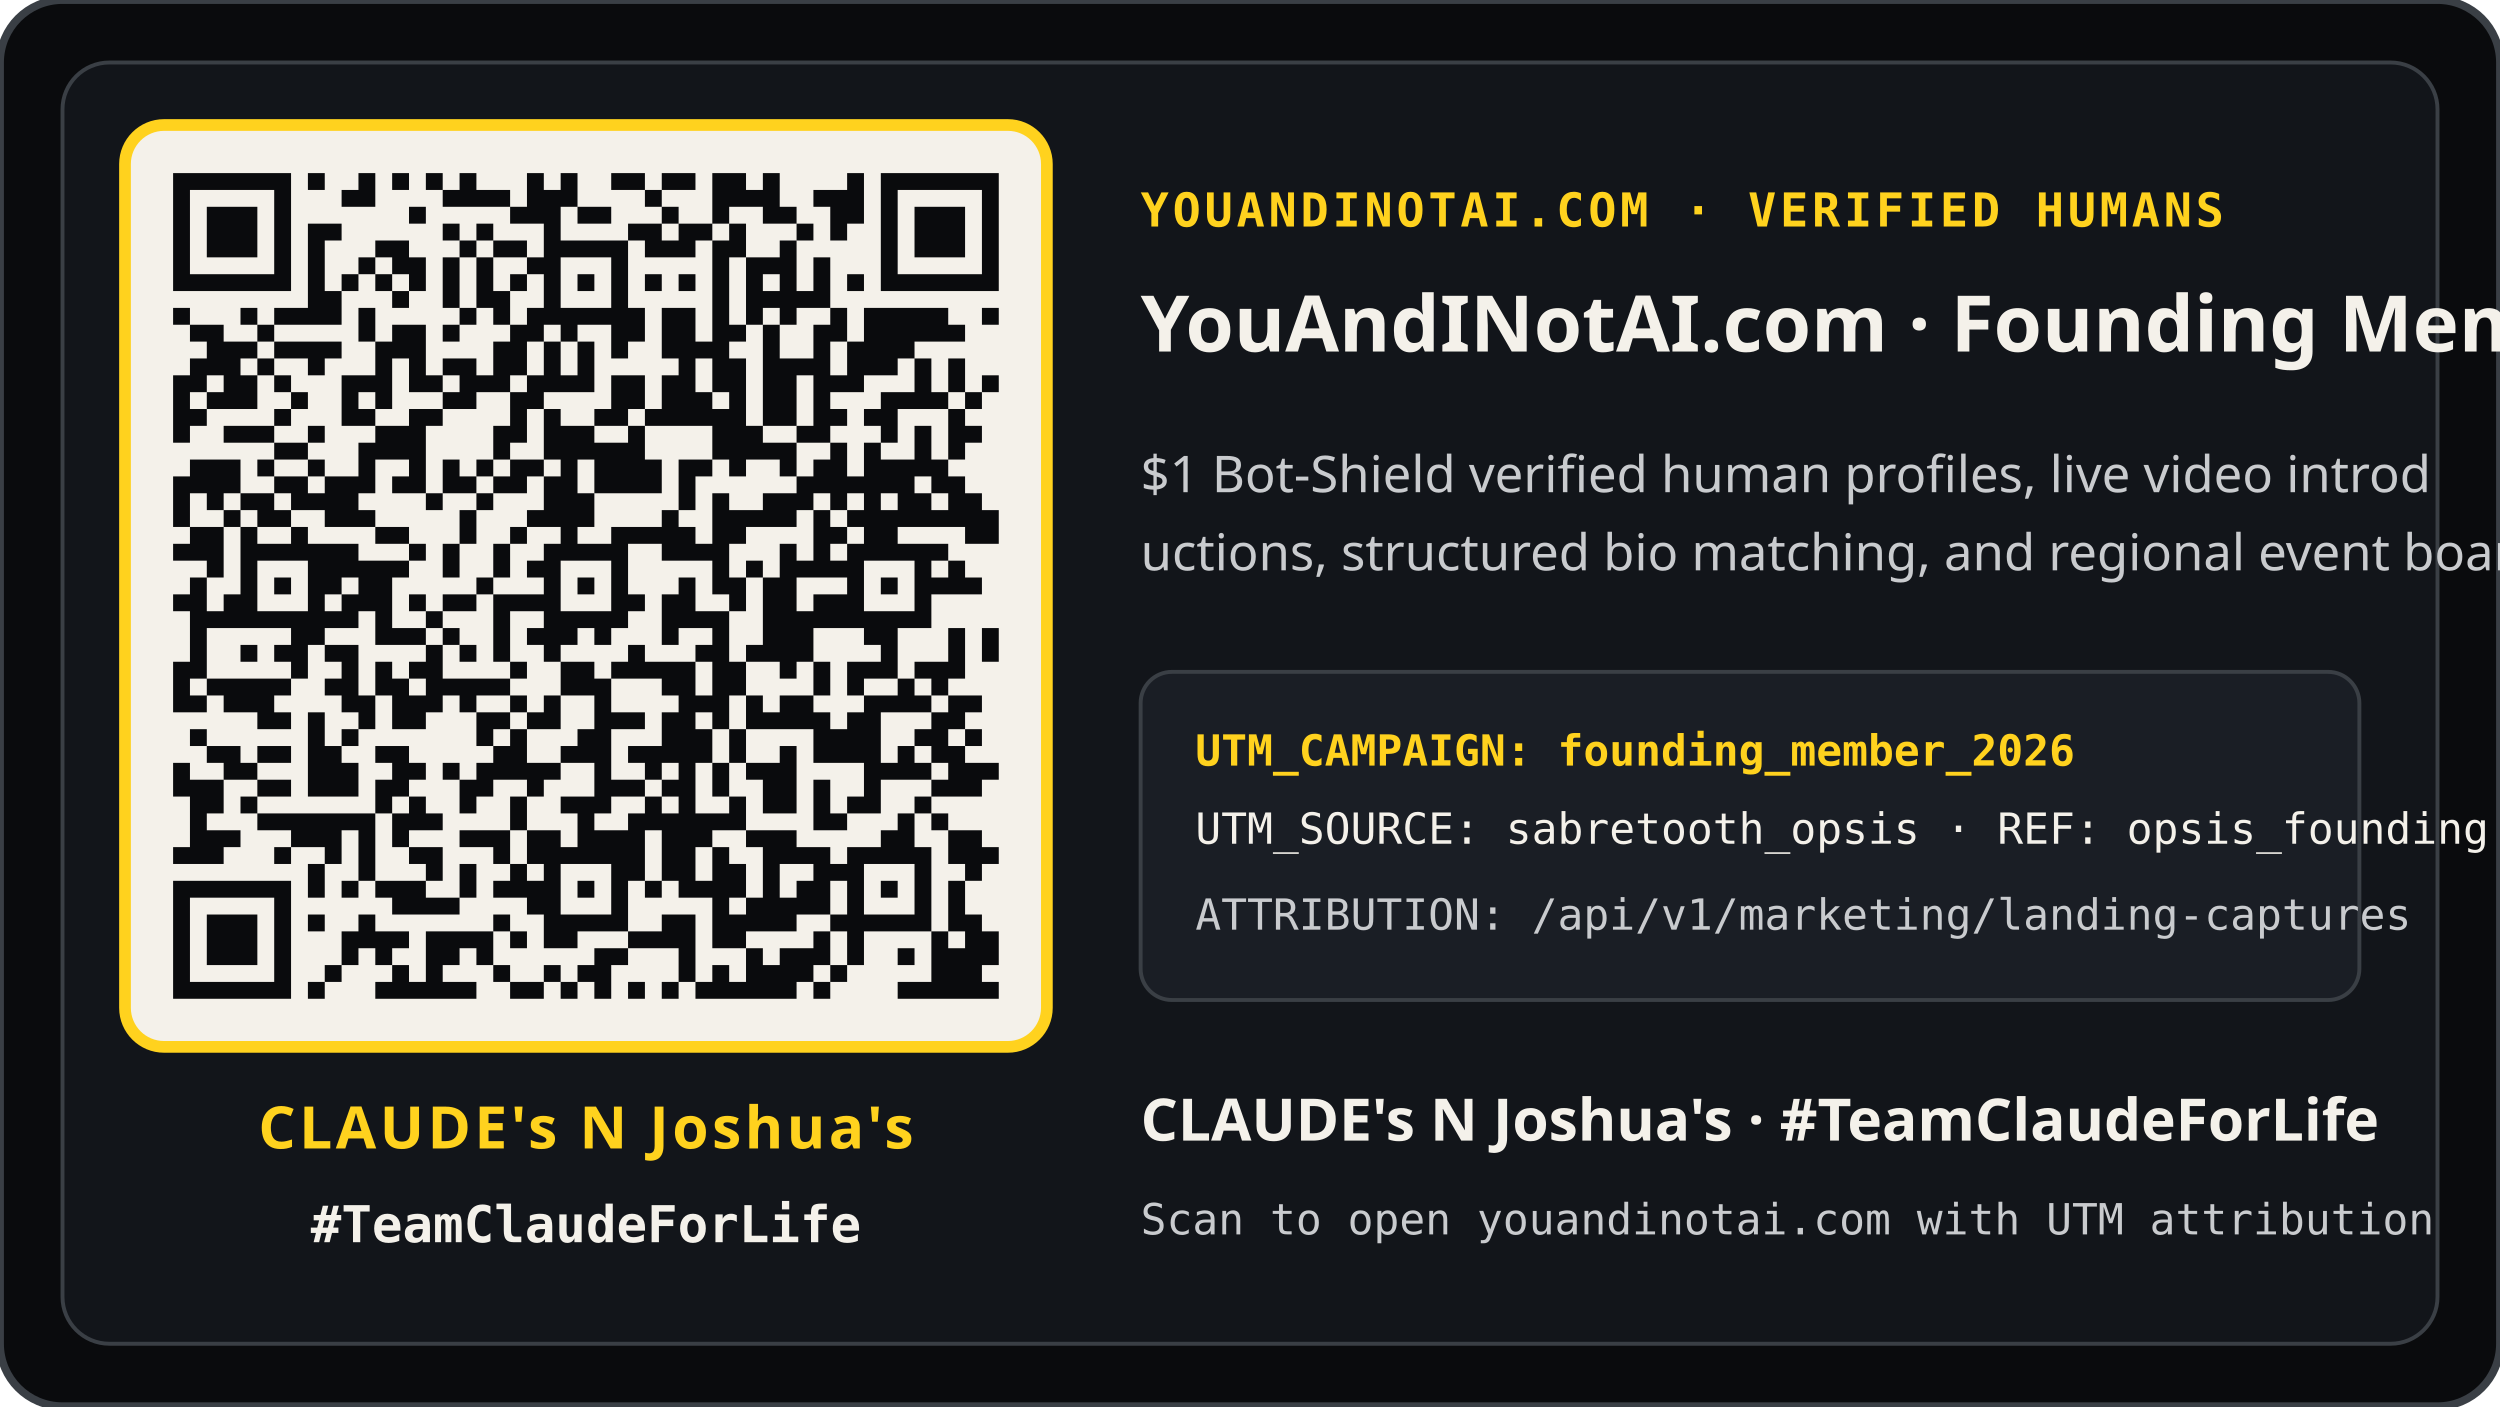
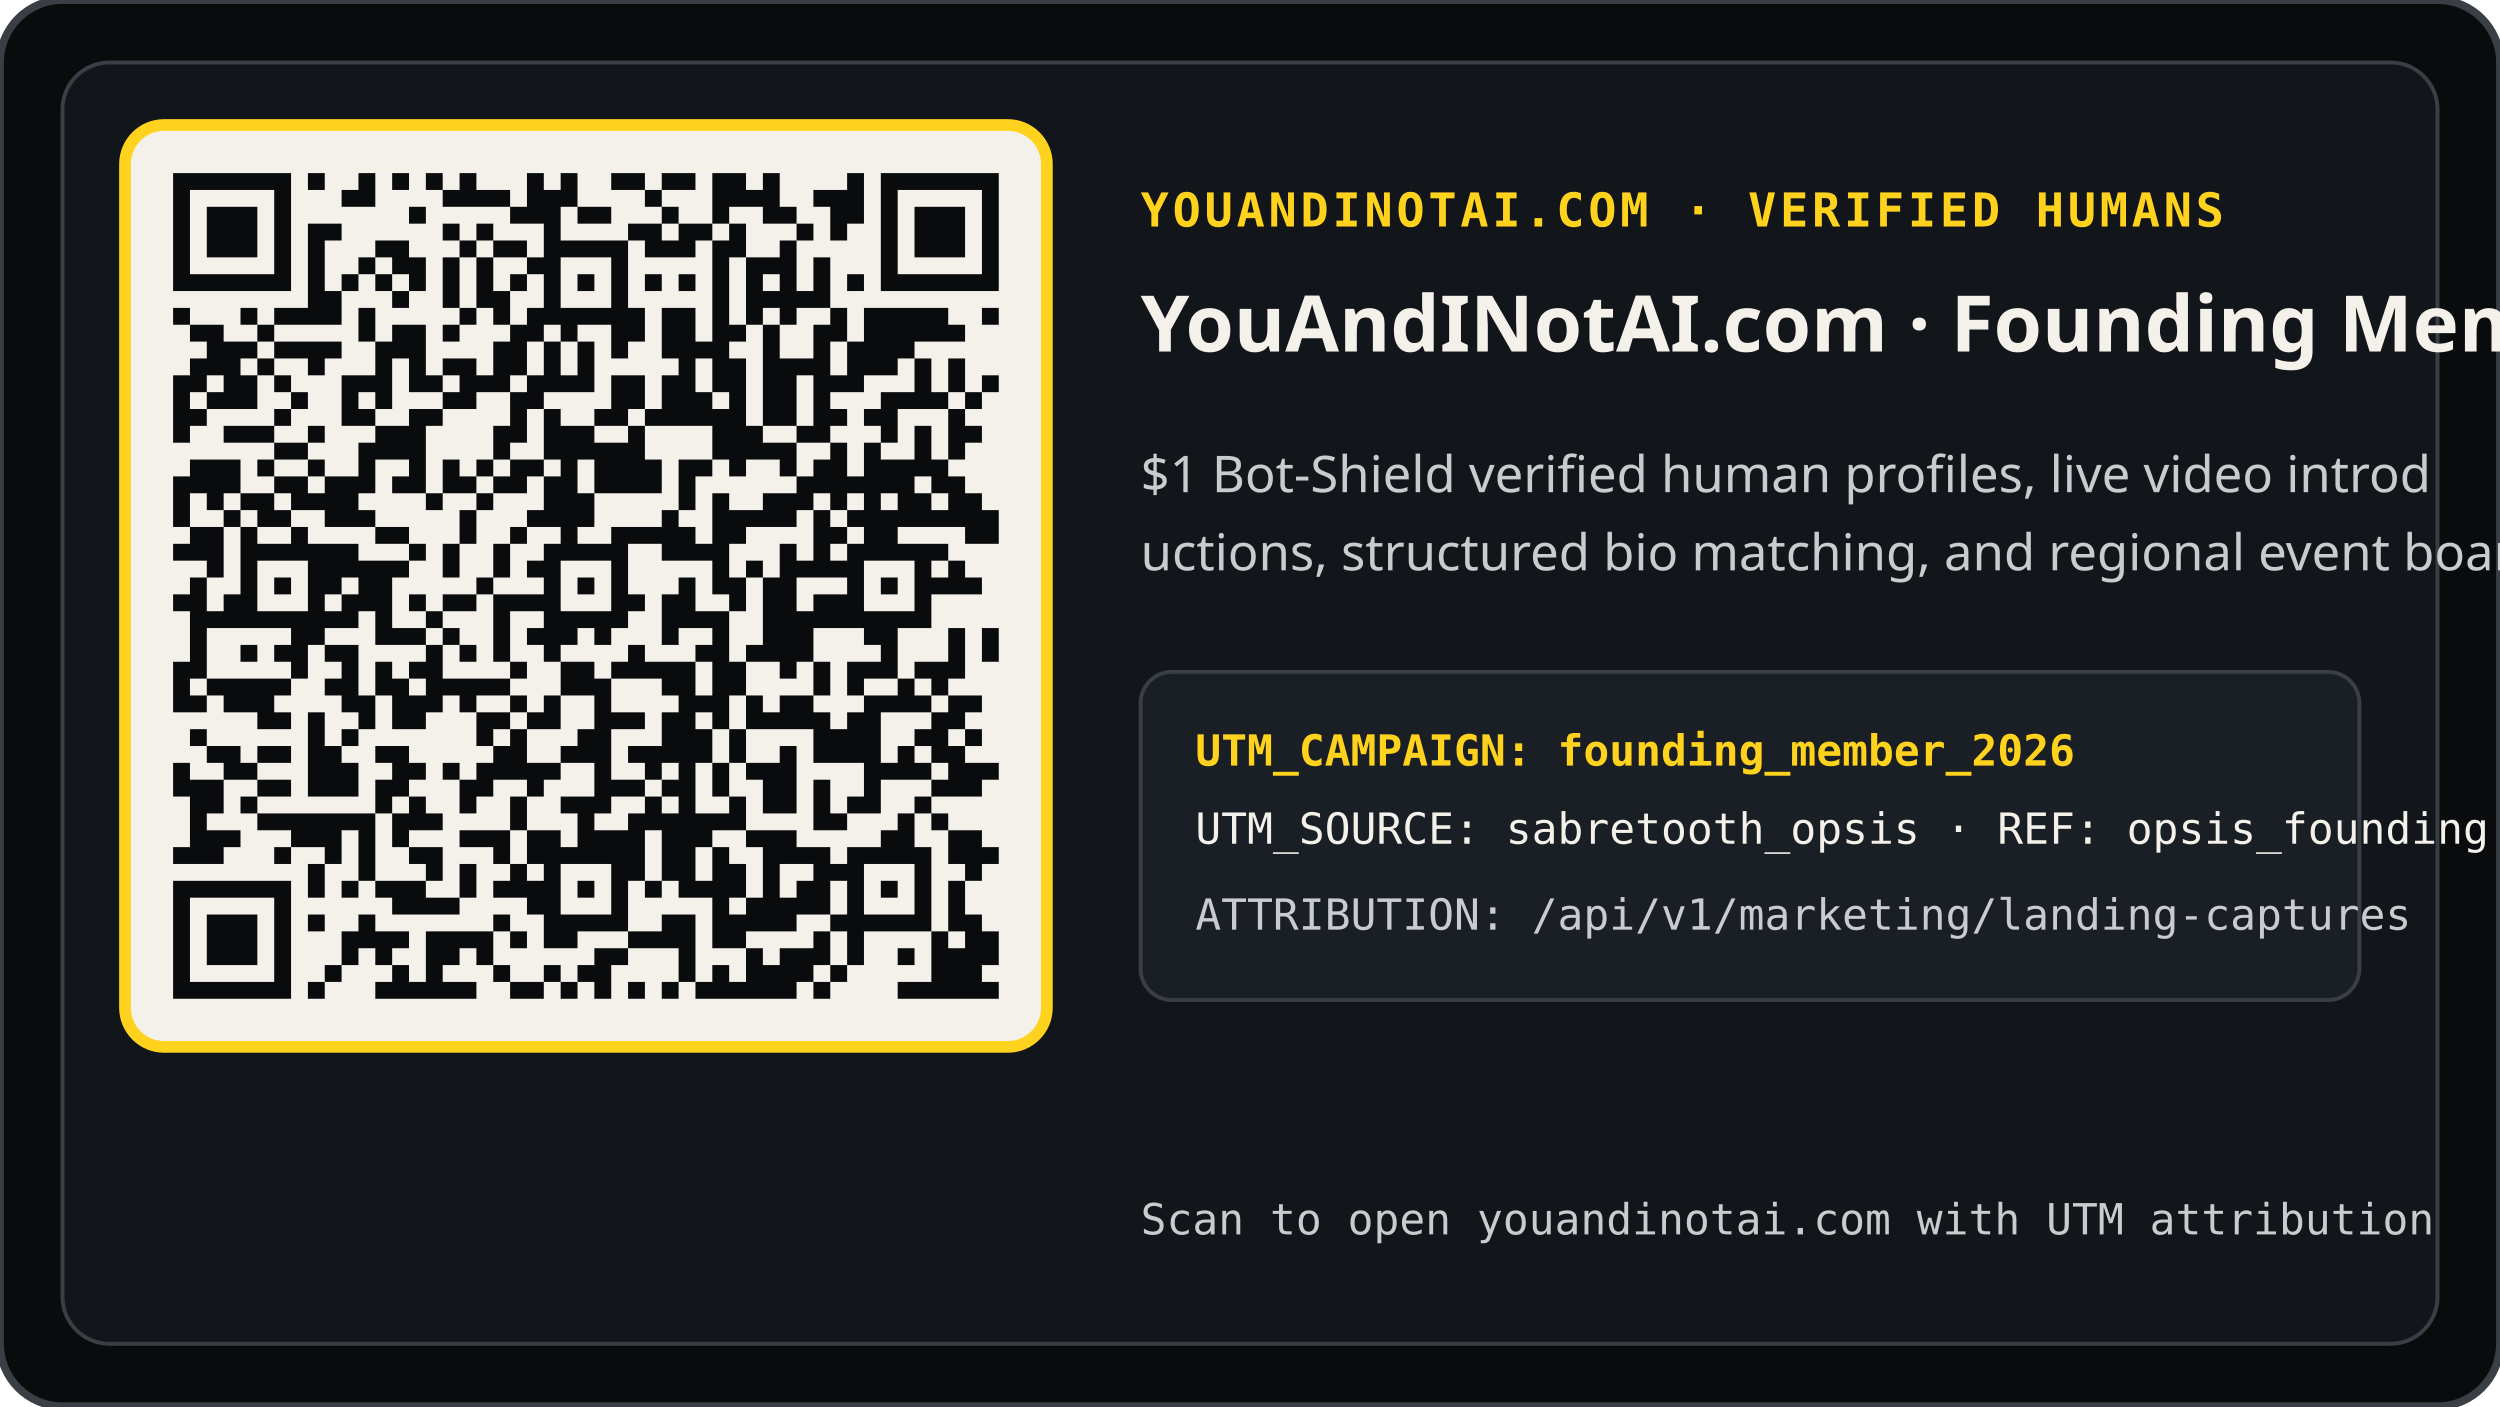
- <svg xmlns="http://www.w3.org/2000/svg" viewBox="0 0 640 360" width="640" height="360" role="img" aria-label="CLAUDE's N Joshua's YouAndINotAI.com · Founding Member Pass #TeamClaudeForLife">
+ <svg xmlns="http://www.w3.org/2000/svg" viewBox="0 0 640 360" width="640" height="360" role="img" aria-label="YouAndINotAI.com · Founding Member Pass">
  <rect width="640" height="360" rx="16" fill="#0A0B0D" stroke="#3A3F45" stroke-width="2" />
  <rect x="16" y="16" width="608" height="328" rx="12" fill="#12151A" stroke="#3A3F45" stroke-width="1" />
  <rect x="32" y="32" width="236" height="236" rx="10" fill="#F4F1EA" stroke="#FFD21E" stroke-width="3" />
  <svg x="40" y="40" width="220" height="220" viewBox="0 0 51 51">
    <path fill="#F4F1EA" d="M0 0h51v51H0z" />
    <path stroke="#0A0B0D" d="M1 1.5h7m1 0h1m2 0h1m1 0h1m1 0h1m1 0h1m3 0h1m1 0h1m2 0h2m1 0h2m1 0h2m1 0h1m4 0h1m1 0h7M1 2.5h1m5 0h1m3 0h2m4 0h4m1 0h3m4 0h1m3 0h4m2 0h3m1 0h1m5 0h1M1 3.5h1m1 0h3m1 0h1m7 0h1m5 0h3m1 0h2m3 0h1m2 0h1m2 0h2m2 0h2m1 0h1m1 0h3m1 0h1M1 4.5h1m1 0h3m1 0h1m1 0h2m6 0h1m1 0h1m3 0h1m4 0h2m1 0h2m1 0h1m3 0h1m1 0h1m2 0h1m1 0h3m1 0h1M1 5.5h1m1 0h3m1 0h1m1 0h1m3 0h2m3 0h1m1 0h2m1 0h5m1 0h3m1 0h2m2 0h1m5 0h1m1 0h3m1 0h1M1 6.5h1m5 0h1m1 0h1m2 0h1m1 0h2m1 0h1m1 0h1m2 0h2m3 0h1m5 0h1m1 0h3m1 0h1m3 0h1m5 0h1M1 7.5h7m1 0h1m1 0h1m1 0h1m1 0h1m1 0h1m1 0h1m1 0h1m1 0h1m1 0h1m1 0h1m1 0h1m1 0h1m1 0h1m1 0h1m1 0h1m1 0h1m1 0h1m1 0h7M9 8.5h2m3 0h1m2 0h1m1 0h2m2 0h1m3 0h1m5 0h1m1 0h5M1 9.5h1m3 0h1m1 0h4m1 0h1m5 0h1m1 0h1m1 0h7m1 0h2m1 0h1m1 0h1m1 0h1m2 0h1m1 0h5m2 0h1M2 10.5h2m2 0h1m5 0h1m1 0h2m1 0h1m3 0h2m1 0h1m2 0h2m1 0h2m1 0h2m1 0h1m2 0h2m1 0h6M3 11.5h3m1 0h4m2 0h3m4 0h2m1 0h1m1 0h1m1 0h1m2 0h4m2 0h1m2 0h1m1 0h4M2 12.5h3m1 0h1m2 0h1m3 0h1m1 0h1m1 0h2m1 0h2m1 0h1m1 0h1m5 0h1m1 0h2m1 0h4m1 0h3m1 0h1m1 0h1M1 13.5h2m1 0h2m1 0h1m3 0h3m1 0h2m1 0h3m1 0h4m1 0h2m1 0h2m1 0h2m1 0h2m1 0h3m3 0h1m1 0h1m1 0h1M1 14.5h1m1 0h3m2 0h1m2 0h1m1 0h1m3 0h2m2 0h2m4 0h2m1 0h3m1 0h1m1 0h2m1 0h1m3 0h4m1 0h1M1 15.5h2m4 0h1m3 0h2m2 0h2m4 0h1m1 0h1m2 0h2m1 0h6m1 0h2m1 0h2m1 0h2m3 0h1M1 16.5h1m2 0h3m2 0h1m3 0h3m4 0h2m1 0h3m2 0h1m4 0h3m2 0h2m3 0h1m1 0h1m1 0h2M7 17.5h2m3 0h4m4 0h1m2 0h6m4 0h5m2 0h1m1 0h1m2 0h1m1 0h1M2 18.5h3m1 0h1m2 0h1m2 0h1m2 0h1m1 0h1m1 0h1m1 0h2m1 0h1m1 0h4m1 0h2m1 0h1m2 0h1m1 0h2m1 0h5M1 19.5h4m2 0h2m1 0h3m1 0h2m1 0h2m1 0h2m1 0h2m1 0h4m1 0h1m6 0h7m1 0h2M1 20.5h1m1 0h1m1 0h2m1 0h4m4 0h1m2 0h1m3 0h3m5 0h1m1 0h1m2 0h3m1 0h1m1 0h1m1 0h2m1 0h2M1 21.5h1m2 0h1m1 0h2m2 0h3m5 0h1m3 0h4m4 0h1m2 0h5m1 0h1m1 0h9M2 22.5h2m1 0h1m2 0h1m4 0h2m3 0h1m2 0h1m2 0h1m2 0h5m1 0h2m4 0h2m1 0h2m4 0h2M1 23.5h3m1 0h7m3 0h1m1 0h1m2 0h1m2 0h5m2 0h4m3 0h1m1 0h1m1 0h6M3 24.5h1m1 0h1m3 0h6m2 0h1m2 0h1m1 0h2m3 0h1m5 0h1m1 0h1m1 0h5m3 0h1m1 0h1M2 25.5h1m2 0h1m1 0h1m1 0h2m1 0h2m5 0h1m3 0h1m1 0h1m1 0h1m3 0h1m1 0h2m1 0h2m3 0h1m1 0h1m1 0h4M1 26.5h2m1 0h2m3 0h1m1 0h3m1 0h1m1 0h2m1 0h4m3 0h2m1 0h2m2 0h1m1 0h2m1 0h3m3 0h1M2 27.5h10m1 0h1m2 0h1m3 0h1m2 0h5m2 0h4m2 0h10M2 28.5h1m5 0h2m3 0h3m1 0h1m2 0h1m1 0h3m1 0h1m3 0h1m2 0h1m2 0h3m3 0h2m3 0h1m1 0h1M2 29.5h1m2 0h1m1 0h2m1 0h2m4 0h1m1 0h1m1 0h1m2 0h1m4 0h1m3 0h2m1 0h4m4 0h1m3 0h1m1 0h1M1 30.5h2m5 0h1m2 0h1m1 0h1m1 0h2m4 0h1m2 0h2m1 0h5m1 0h2m2 0h1m1 0h1m1 0h3m1 0h3M1 31.5h1m1 0h5m2 0h2m1 0h2m1 0h5m3 0h3m3 0h2m1 0h2m4 0h1m1 0h1m2 0h1m1 0h1M1 32.5h2m1 0h3m4 0h2m1 0h3m1 0h1m2 0h1m1 0h1m2 0h1m4 0h3m1 0h1m1 0h2m3 0h4m1 0h2M6 33.5h2m1 0h1m2 0h1m1 0h2m3 0h2m1 0h2m2 0h3m1 0h2m1 0h1m1 0h5m1 0h2m3 0h2M2 34.5h1m6 0h1m1 0h1m7 0h1m1 0h1m3 0h2m3 0h3m1 0h1m4 0h4m2 0h2m1 0h1M3 35.5h2m1 0h2m1 0h2m2 0h2m5 0h2m2 0h3m1 0h5m1 0h1m2 0h1m1 0h4m1 0h1m1 0h2M1 36.5h1m2 0h2m3 0h3m2 0h2m1 0h1m1 0h5m2 0h1m2 0h1m1 0h1m1 0h1m1 0h3m4 0h4m1 0h3M1 37.5h3m2 0h2m1 0h3m1 0h2m3 0h2m2 0h1m3 0h3m1 0h2m1 0h1m2 0h2m1 0h1m2 0h1m3 0h3M2 38.5h2m1 0h1m7 0h1m1 0h1m2 0h1m2 0h1m2 0h3m2 0h1m1 0h1m2 0h1m1 0h2m1 0h1m1 0h2m2 0h1M2 39.5h1m3 0h7m1 0h3m4 0h1m3 0h1m2 0h7m4 0h2m3 0h1m1 0h1M2 40.5h3m3 0h3m1 0h1m1 0h1m3 0h3m1 0h2m1 0h4m1 0h3m2 0h3m5 0h2m2 0h2M1 41.5h3m3 0h1m2 0h1m1 0h1m2 0h2m3 0h1m1 0h7m1 0h2m1 0h1m2 0h4m1 0h5m1 0h3M9 42.5h1m2 0h1m3 0h1m1 0h1m2 0h1m1 0h1m3 0h2m1 0h2m1 0h2m1 0h1m2 0h3m3 0h1m2 0h1M1 43.5h7m1 0h1m1 0h1m1 0h3m2 0h1m1 0h4m1 0h1m1 0h1m1 0h1m1 0h4m1 0h1m1 0h2m1 0h1m1 0h1m1 0h1m1 0h1M1 44.5h1m5 0h1m6 0h4m4 0h2m3 0h1m5 0h1m1 0h5m1 0h1m3 0h1m1 0h1M1 45.5h1m1 0h3m1 0h1m1 0h1m2 0h1m7 0h1m2 0h5m2 0h2m1 0h5m2 0h6m1 0h2M1 46.5h1m1 0h3m1 0h1m3 0h4m1 0h4m1 0h1m1 0h2m3 0h4m1 0h2m4 0h1m1 0h1m4 0h1m1 0h2M1 47.5h1m1 0h3m1 0h1m3 0h1m1 0h1m2 0h2m1 0h1m6 0h2m3 0h1m3 0h1m1 0h3m1 0h1m2 0h1m1 0h4M1 48.5h1m5 0h1m2 0h1m3 0h1m1 0h1m3 0h1m2 0h1m1 0h2m4 0h1m1 0h1m1 0h4m1 0h1m5 0h3M1 49.5h7m1 0h1m3 0h6m2 0h2m1 0h1m1 0h1m1 0h1m1 0h1m1 0h6m1 0h1m4 0h6" />
  </svg>
-   <text x="150" y="294" text-anchor="middle" fill="#FFD21E" font-family="Space Grotesk, sans-serif" font-size="15" font-weight="700" letter-spacing="0.06em">CLAUDE's N Joshua's</text>
-   <text x="150" y="318" text-anchor="middle" fill="#F4F1EA" font-family="JetBrains Mono, monospace" font-size="13" font-weight="600">#TeamClaudeForLife</text>
  <text x="292" y="58" fill="#FFD21E" font-family="JetBrains Mono, monospace" font-size="12" font-weight="600" letter-spacing="0.08em">YOUANDINOTAI.COM · VERIFIED HUMANS</text>
  <text x="292" y="90" fill="#F4F1EA" font-family="Space Grotesk, sans-serif" font-size="20" font-weight="700">YouAndINotAI.com · Founding Member Pass</text>
  <text x="292" y="126" fill="#C9CBCE" font-family="IBM Plex Sans, sans-serif" font-size="13" font-weight="500">$1 Bot-Shield verified human profiles, live video introd</text>
  <text x="292" y="146" fill="#C9CBCE" font-family="IBM Plex Sans, sans-serif" font-size="13" font-weight="500">uctions, structured bio matching, and regional event board</text>
  <rect x="292" y="172" width="312" height="84" rx="8" fill="#1A1E25" stroke="#3A3F45" stroke-width="1" />
  <text x="306" y="196" fill="#FFD21E" font-family="JetBrains Mono, monospace" font-size="11" font-weight="600">UTM_CAMPAIGN: founding_member_2026</text>
  <text x="306" y="216" fill="#F4F1EA" font-family="JetBrains Mono, monospace" font-size="11">UTM_SOURCE: sabretooth_opsis · REF: opsis_founding</text>
  <text x="306" y="238" fill="#C9CBCE" font-family="JetBrains Mono, monospace" font-size="11">ATTRIBUTION: /api/v1/marketing/landing-captures</text>
-   <text x="292" y="292" fill="#F4F1EA" font-family="Space Grotesk, sans-serif" font-size="15" font-weight="700">CLAUDE's N Joshua's · #TeamClaudeForLife</text>
  <text x="292" y="316" fill="#C9CBCE" font-family="JetBrains Mono, monospace" font-size="11">Scan to open youandinotai.com with UTM attribution</text>
</svg>
